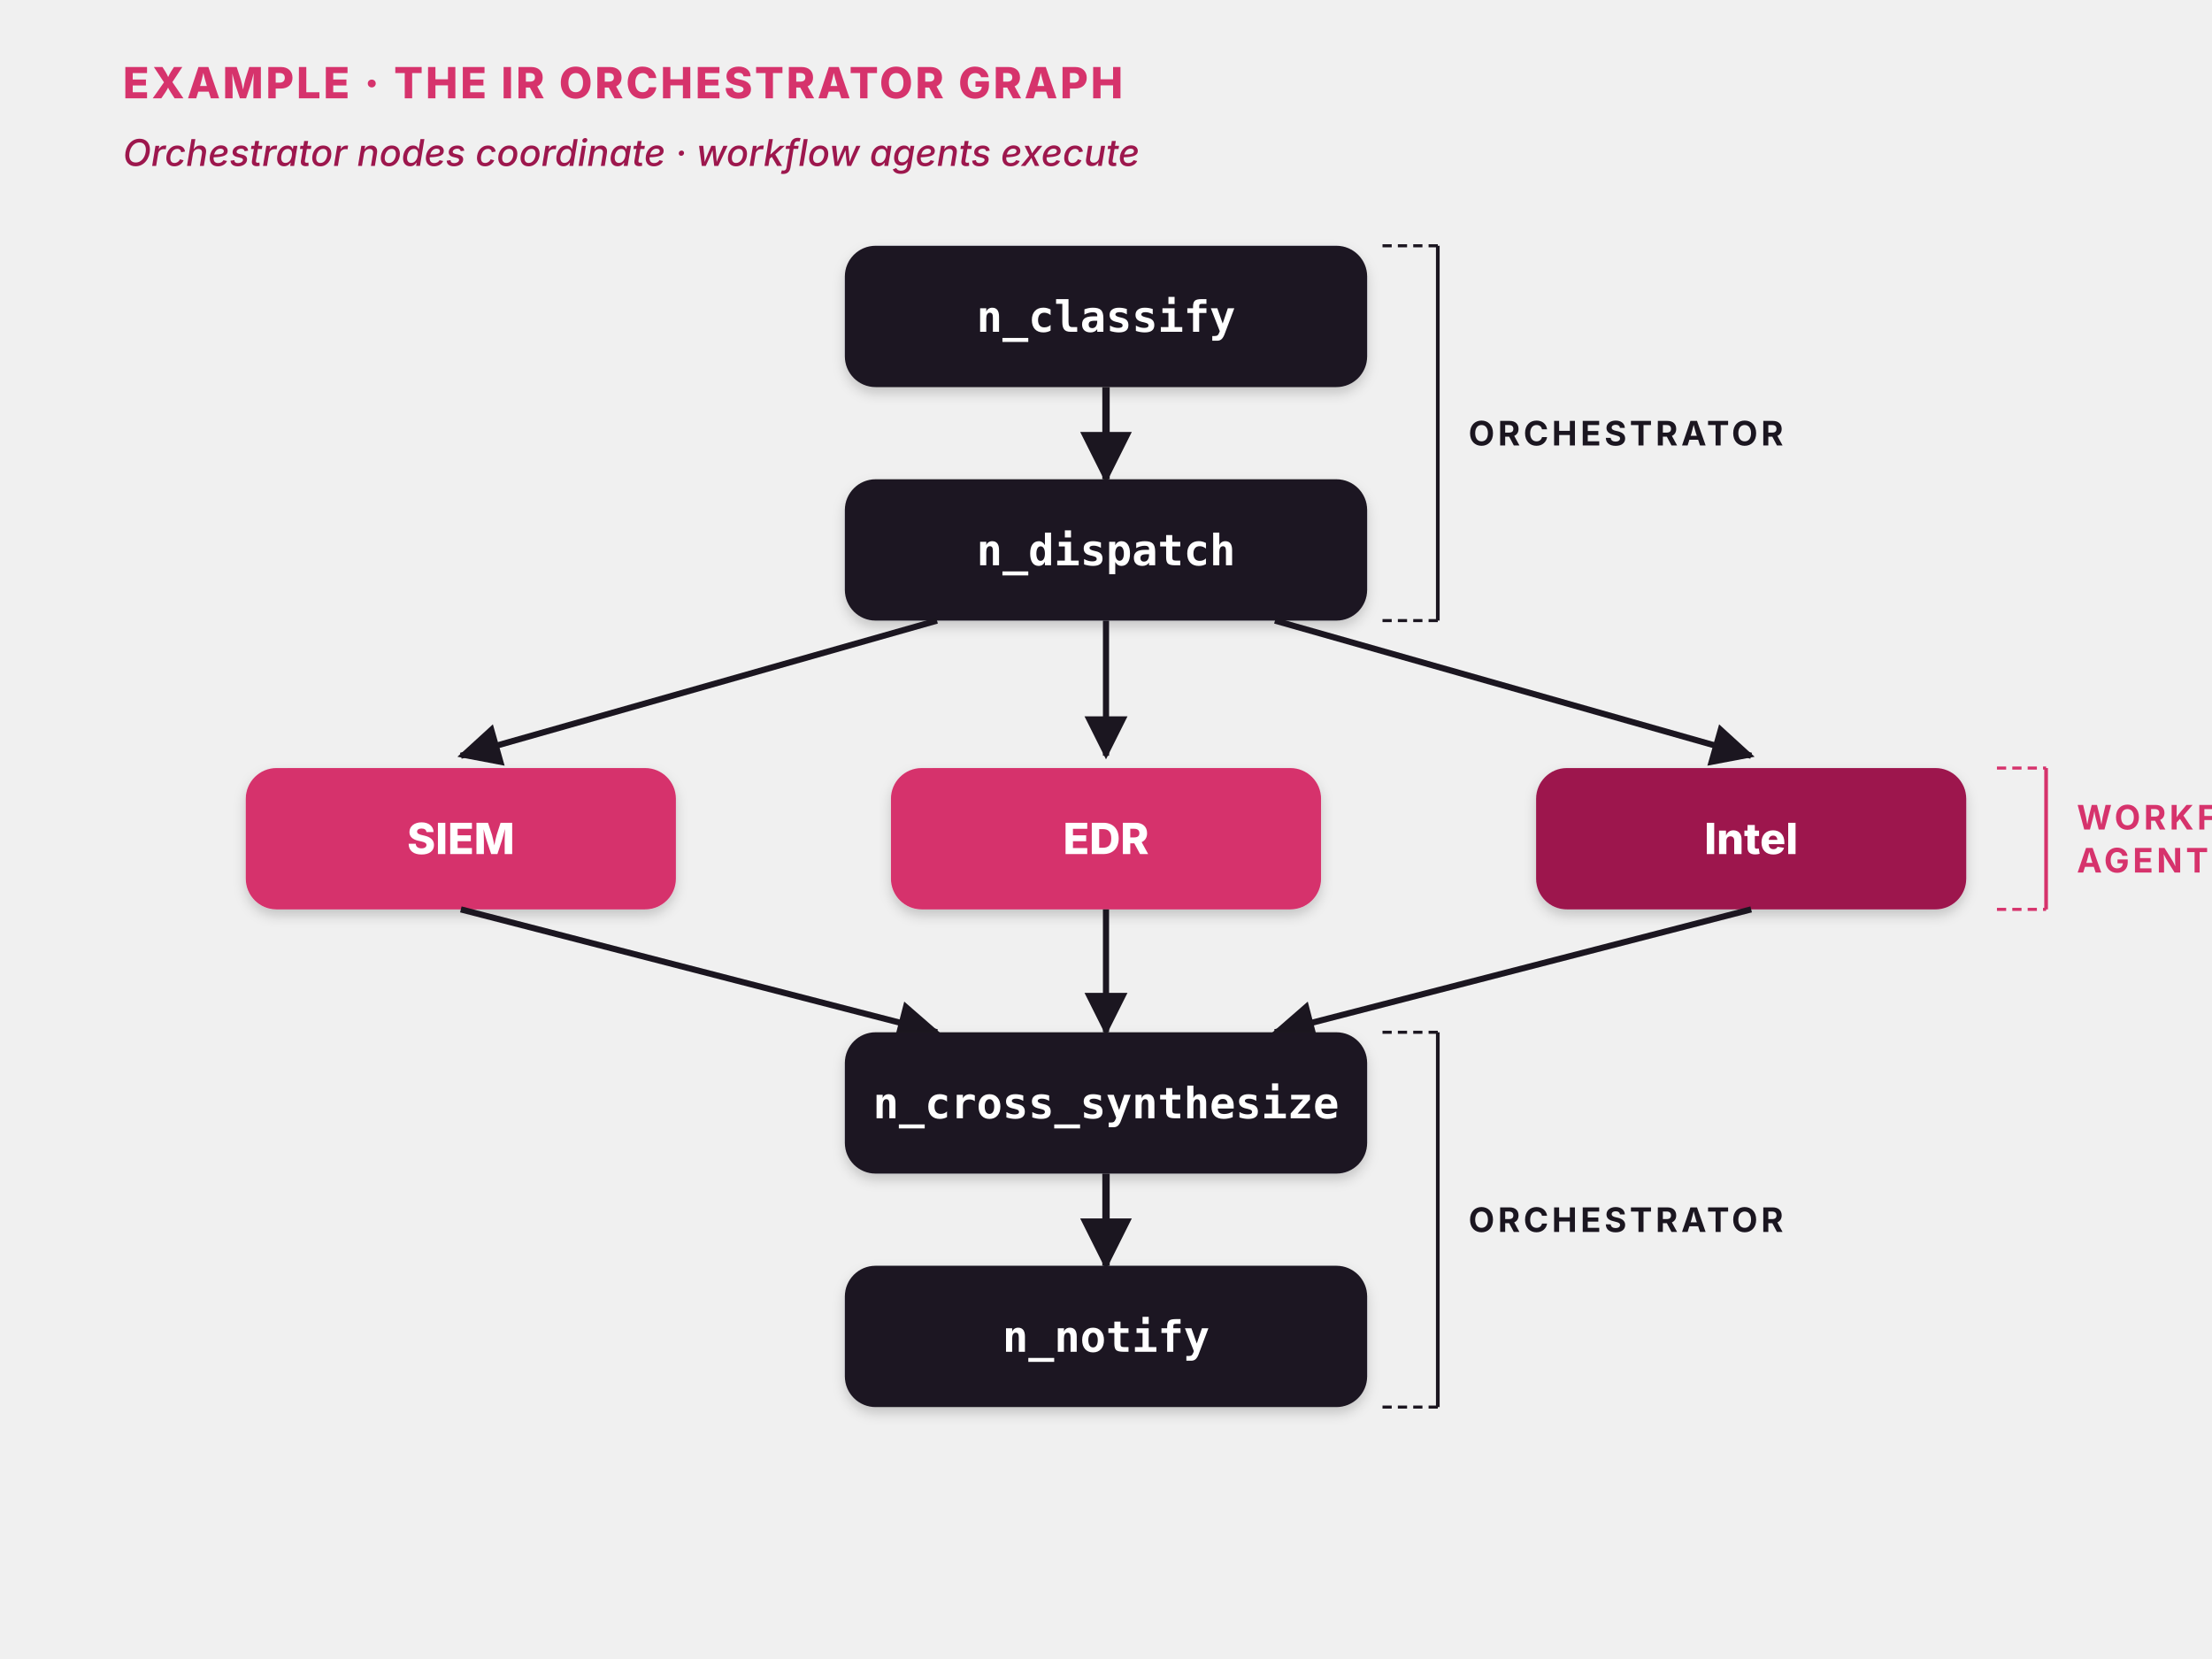
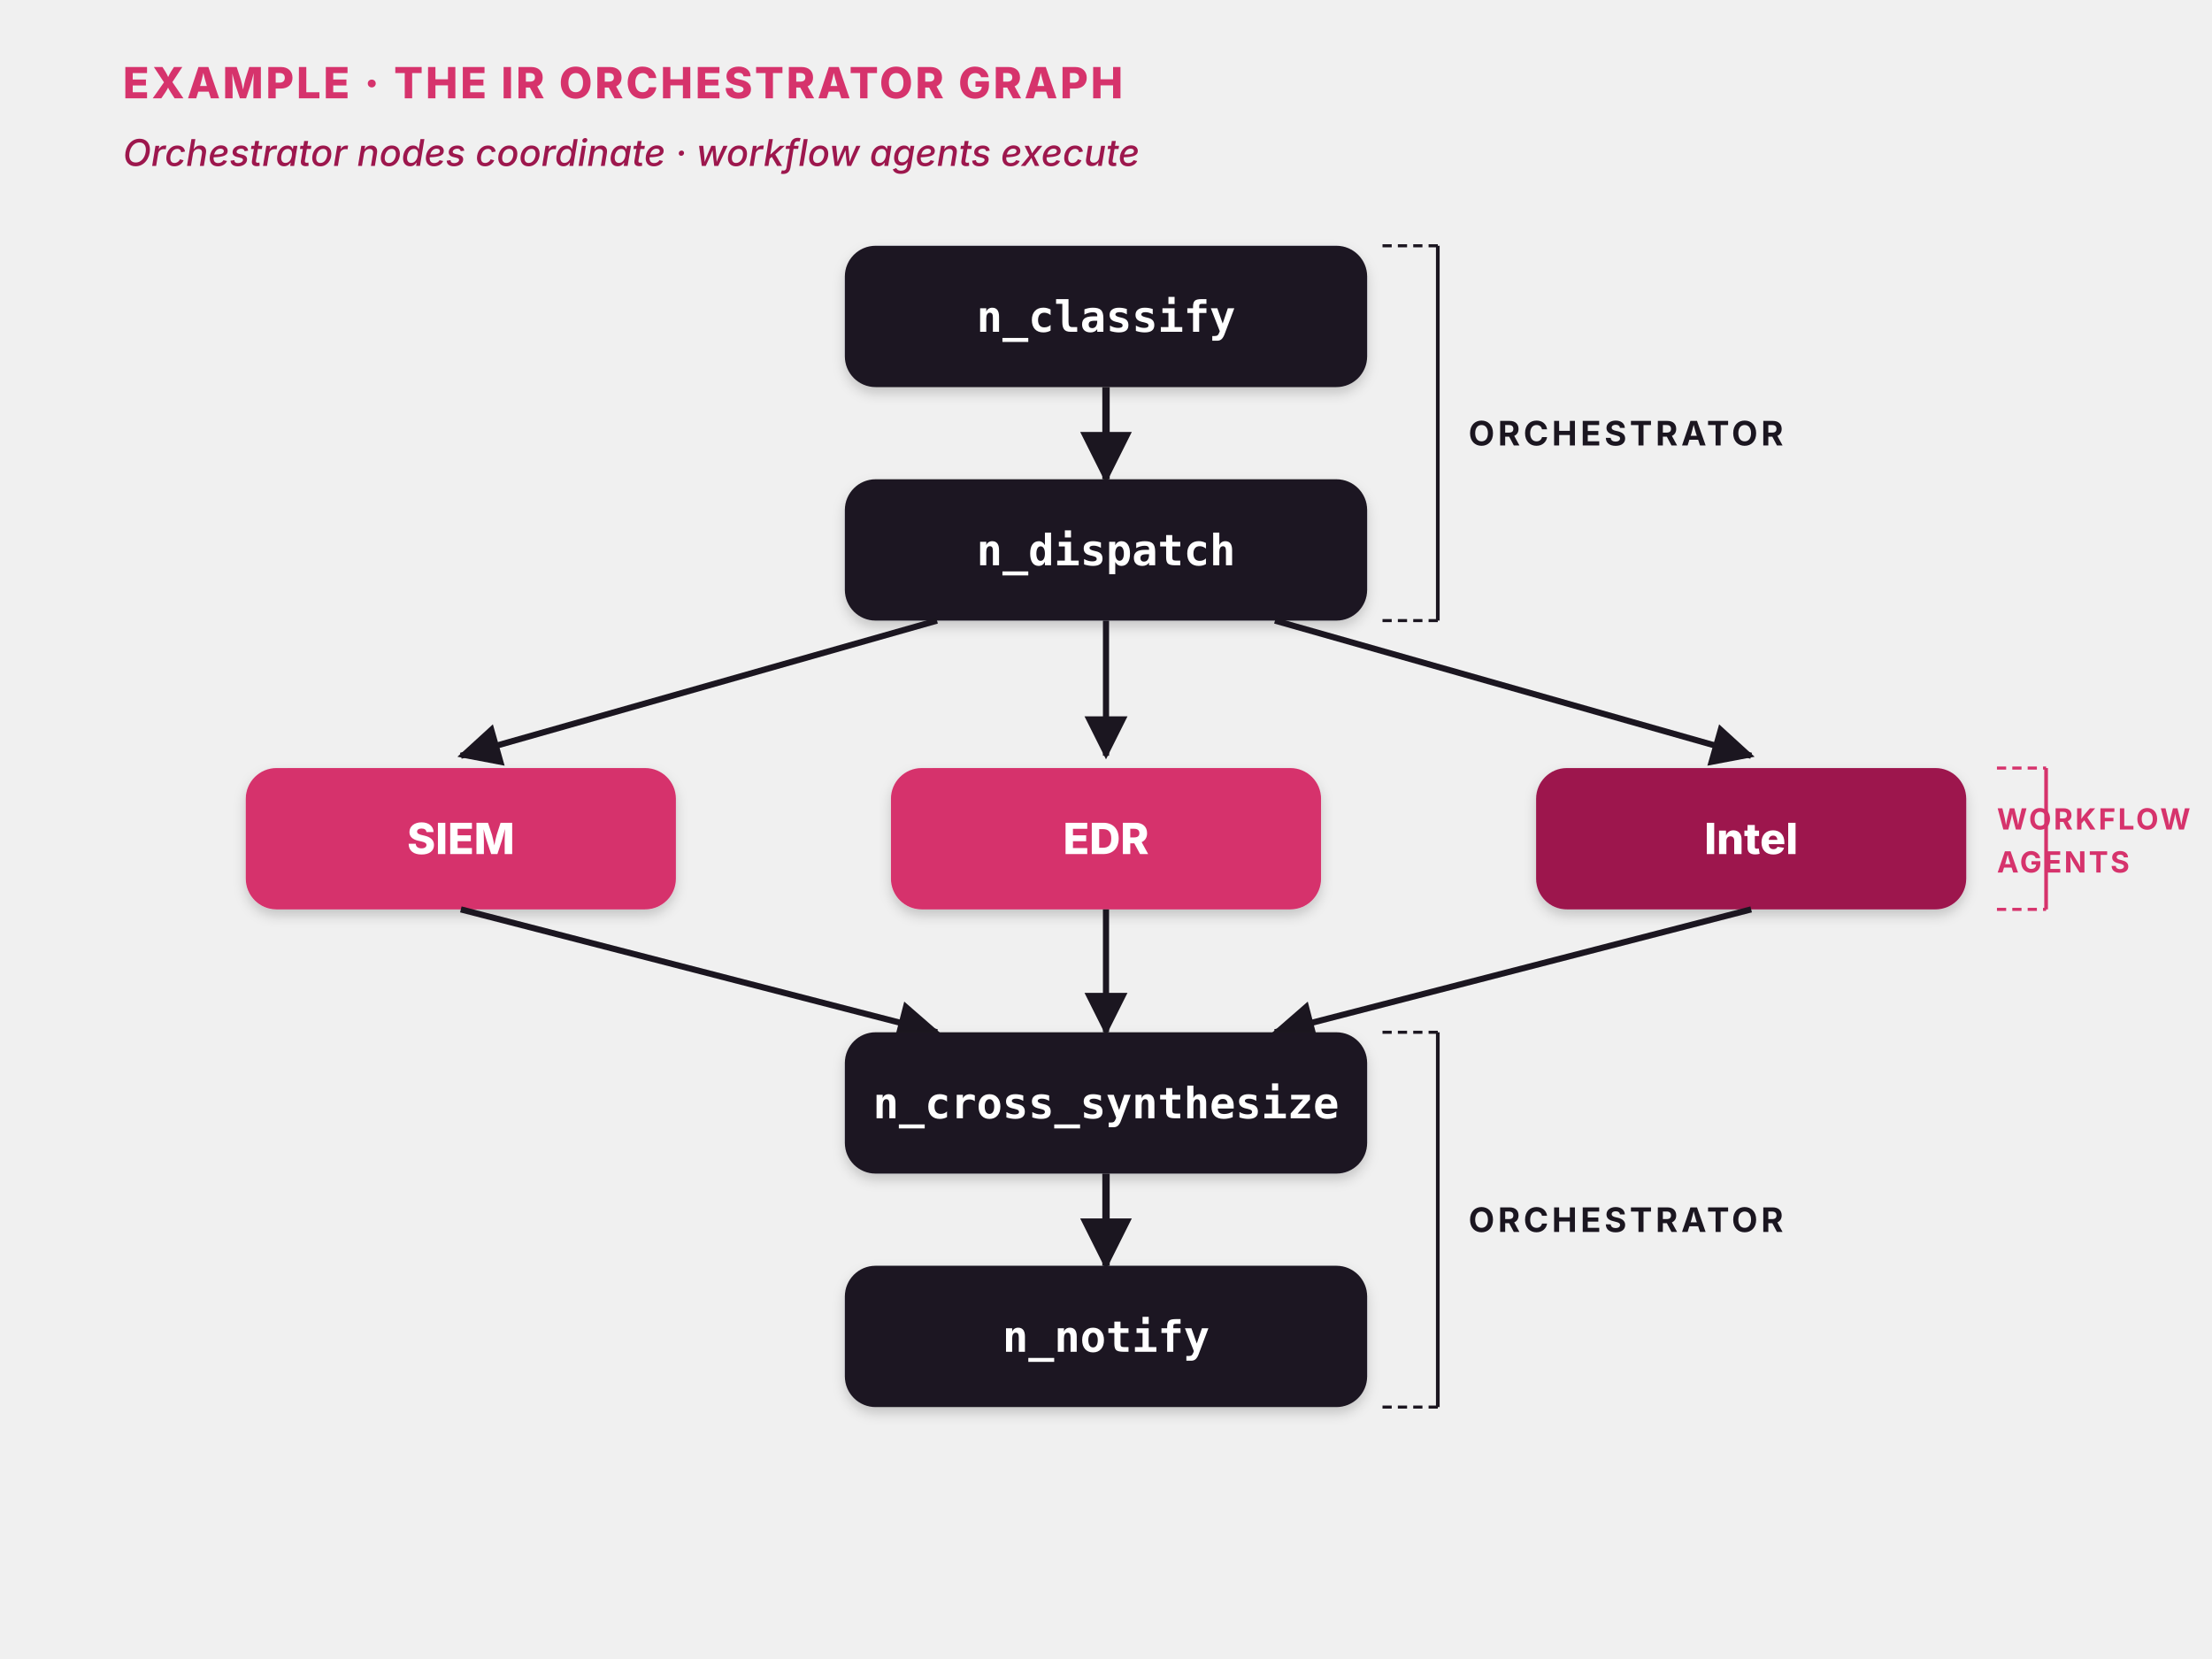
<svg xmlns="http://www.w3.org/2000/svg" viewBox="0 0 720 540" font-family="-apple-system, BlinkMacSystemFont, 'Inter', sans-serif" shape-rendering="geometricPrecision">
  <defs>
    <filter id="sh" x="-20%" y="-20%" width="140%" height="140%">
      <feGaussianBlur in="SourceAlpha" stdDeviation="2" />
      <feOffset dx="0" dy="2" result="o" />
      <feComponentTransfer>
        <feFuncA type="linear" slope="0.18" />
      </feComponentTransfer>
      <feMerge>
        <feMergeNode />
        <feMergeNode in="SourceGraphic" />
      </feMerge>
    </filter>
    <marker id="a" viewBox="0 0 12 12" refX="11" refY="6" markerWidth="7" markerHeight="7" orient="auto-start-reverse">
      <path d="M 0,0 L 12,6 L 0,12 z" fill="#1B1620" />
    </marker>
  </defs>
  <text x="40" y="32" font-size="14" font-weight="800" fill="#D6336C" letter-spacing="0.06em">EXAMPLE · THE IR ORCHESTRATOR GRAPH</text>
  <text x="40" y="54" font-size="12" font-weight="500" fill="#9D174D" font-style="italic">Orchestrator nodes coordinate · workflow agents execute</text>
  <line x1="450" y1="80" x2="468" y2="80" stroke="#1B1620" stroke-width="1" stroke-dasharray="3,2" />
  <line x1="450" y1="202" x2="468" y2="202" stroke="#1B1620" stroke-width="1" stroke-dasharray="3,2" />
  <line x1="468" y1="80" x2="468" y2="202" stroke="#1B1620" stroke-width="1.2" />
  <text x="478" y="145" font-size="11" font-weight="700" fill="#1B1620" letter-spacing="0.10em">ORCHESTRATOR</text>
  <line x1="450" y1="336" x2="468" y2="336" stroke="#1B1620" stroke-width="1" stroke-dasharray="3,2" />
  <line x1="450" y1="458" x2="468" y2="458" stroke="#1B1620" stroke-width="1" stroke-dasharray="3,2" />
  <line x1="468" y1="336" x2="468" y2="458" stroke="#1B1620" stroke-width="1.2" />
  <text x="478" y="401" font-size="11" font-weight="700" fill="#1B1620" letter-spacing="0.10em">ORCHESTRATOR</text>
  <g filter="url(#sh)">
    <rect x="275" y="80" width="170" height="46" rx="10" fill="#1B1620" />
    <text x="360" y="108" text-anchor="middle" font-size="14" font-weight="800" fill="#FFFFFF" font-family="ui-monospace, 'SF Mono', Menlo, monospace">n_classify</text>
  </g>
  <line x1="360" y1="126" x2="360" y2="156" stroke="#1B1620" stroke-width="2.4" marker-end="url(#a)" />
  <g filter="url(#sh)">
    <rect x="275" y="156" width="170" height="46" rx="10" fill="#1B1620" />
    <text x="360" y="184" text-anchor="middle" font-size="14" font-weight="800" fill="#FFFFFF" font-family="ui-monospace, 'SF Mono', Menlo, monospace">n_dispatch</text>
  </g>
  <line x1="305" y1="202" x2="150" y2="246" stroke="#1B1620" stroke-width="2" marker-end="url(#a)" />
  <line x1="360" y1="202" x2="360" y2="246" stroke="#1B1620" stroke-width="2" marker-end="url(#a)" />
  <line x1="415" y1="202" x2="570" y2="246" stroke="#1B1620" stroke-width="2" marker-end="url(#a)" />
  <g filter="url(#sh)">
    <rect x="80" y="250" width="140" height="46" rx="10" fill="#D6336C" />
    <text x="150" y="278" text-anchor="middle" font-size="14" font-weight="800" fill="#FFFFFF">SIEM</text>
  </g>
  <g filter="url(#sh)">
    <rect x="290" y="250" width="140" height="46" rx="10" fill="#D6336C" />
    <text x="360" y="278" text-anchor="middle" font-size="14" font-weight="800" fill="#FFFFFF">EDR</text>
  </g>
  <g filter="url(#sh)">
    <rect x="500" y="250" width="140" height="46" rx="10" fill="#9D174D" />
    <text x="570" y="278" text-anchor="middle" font-size="14" font-weight="800" fill="#FFFFFF">Intel</text>
  </g>
  <line x1="650" y1="250" x2="666" y2="250" stroke="#D6336C" stroke-width="1" stroke-dasharray="3,2" />
  <line x1="650" y1="296" x2="666" y2="296" stroke="#D6336C" stroke-width="1" stroke-dasharray="3,2" />
  <line x1="666" y1="250" x2="666" y2="296" stroke="#D6336C" stroke-width="1.2" />
-   <text x="676" y="270" font-size="11" font-weight="700" fill="#D6336C" letter-spacing="0.10em">WORKFLOW</text>
-   <text x="676" y="284" font-size="11" font-weight="700" fill="#D6336C" letter-spacing="0.10em">AGENTS</text>
+   <text x="650" y="270" font-size="9.5" font-weight="700" fill="#D6336C" letter-spacing="0.08em">WORKFLOW</text>
+   <text x="650" y="284" font-size="9.5" font-weight="700" fill="#D6336C" letter-spacing="0.08em">AGENTS</text>
  <line x1="150" y1="296" x2="305" y2="336" stroke="#1B1620" stroke-width="2" marker-end="url(#a)" />
  <line x1="360" y1="296" x2="360" y2="336" stroke="#1B1620" stroke-width="2" marker-end="url(#a)" />
  <line x1="570" y1="296" x2="415" y2="336" stroke="#1B1620" stroke-width="2" marker-end="url(#a)" />
  <g filter="url(#sh)">
    <rect x="275" y="336" width="170" height="46" rx="10" fill="#1B1620" />
    <text x="360" y="364" text-anchor="middle" font-size="14" font-weight="800" fill="#FFFFFF" font-family="ui-monospace, 'SF Mono', Menlo, monospace">n_cross_synthesize</text>
  </g>
  <line x1="360" y1="382" x2="360" y2="412" stroke="#1B1620" stroke-width="2.4" marker-end="url(#a)" />
  <g filter="url(#sh)">
    <rect x="275" y="412" width="170" height="46" rx="10" fill="#1B1620" />
    <text x="360" y="440" text-anchor="middle" font-size="14" font-weight="800" fill="#FFFFFF" font-family="ui-monospace, 'SF Mono', Menlo, monospace">n_notify</text>
  </g>
</svg>
